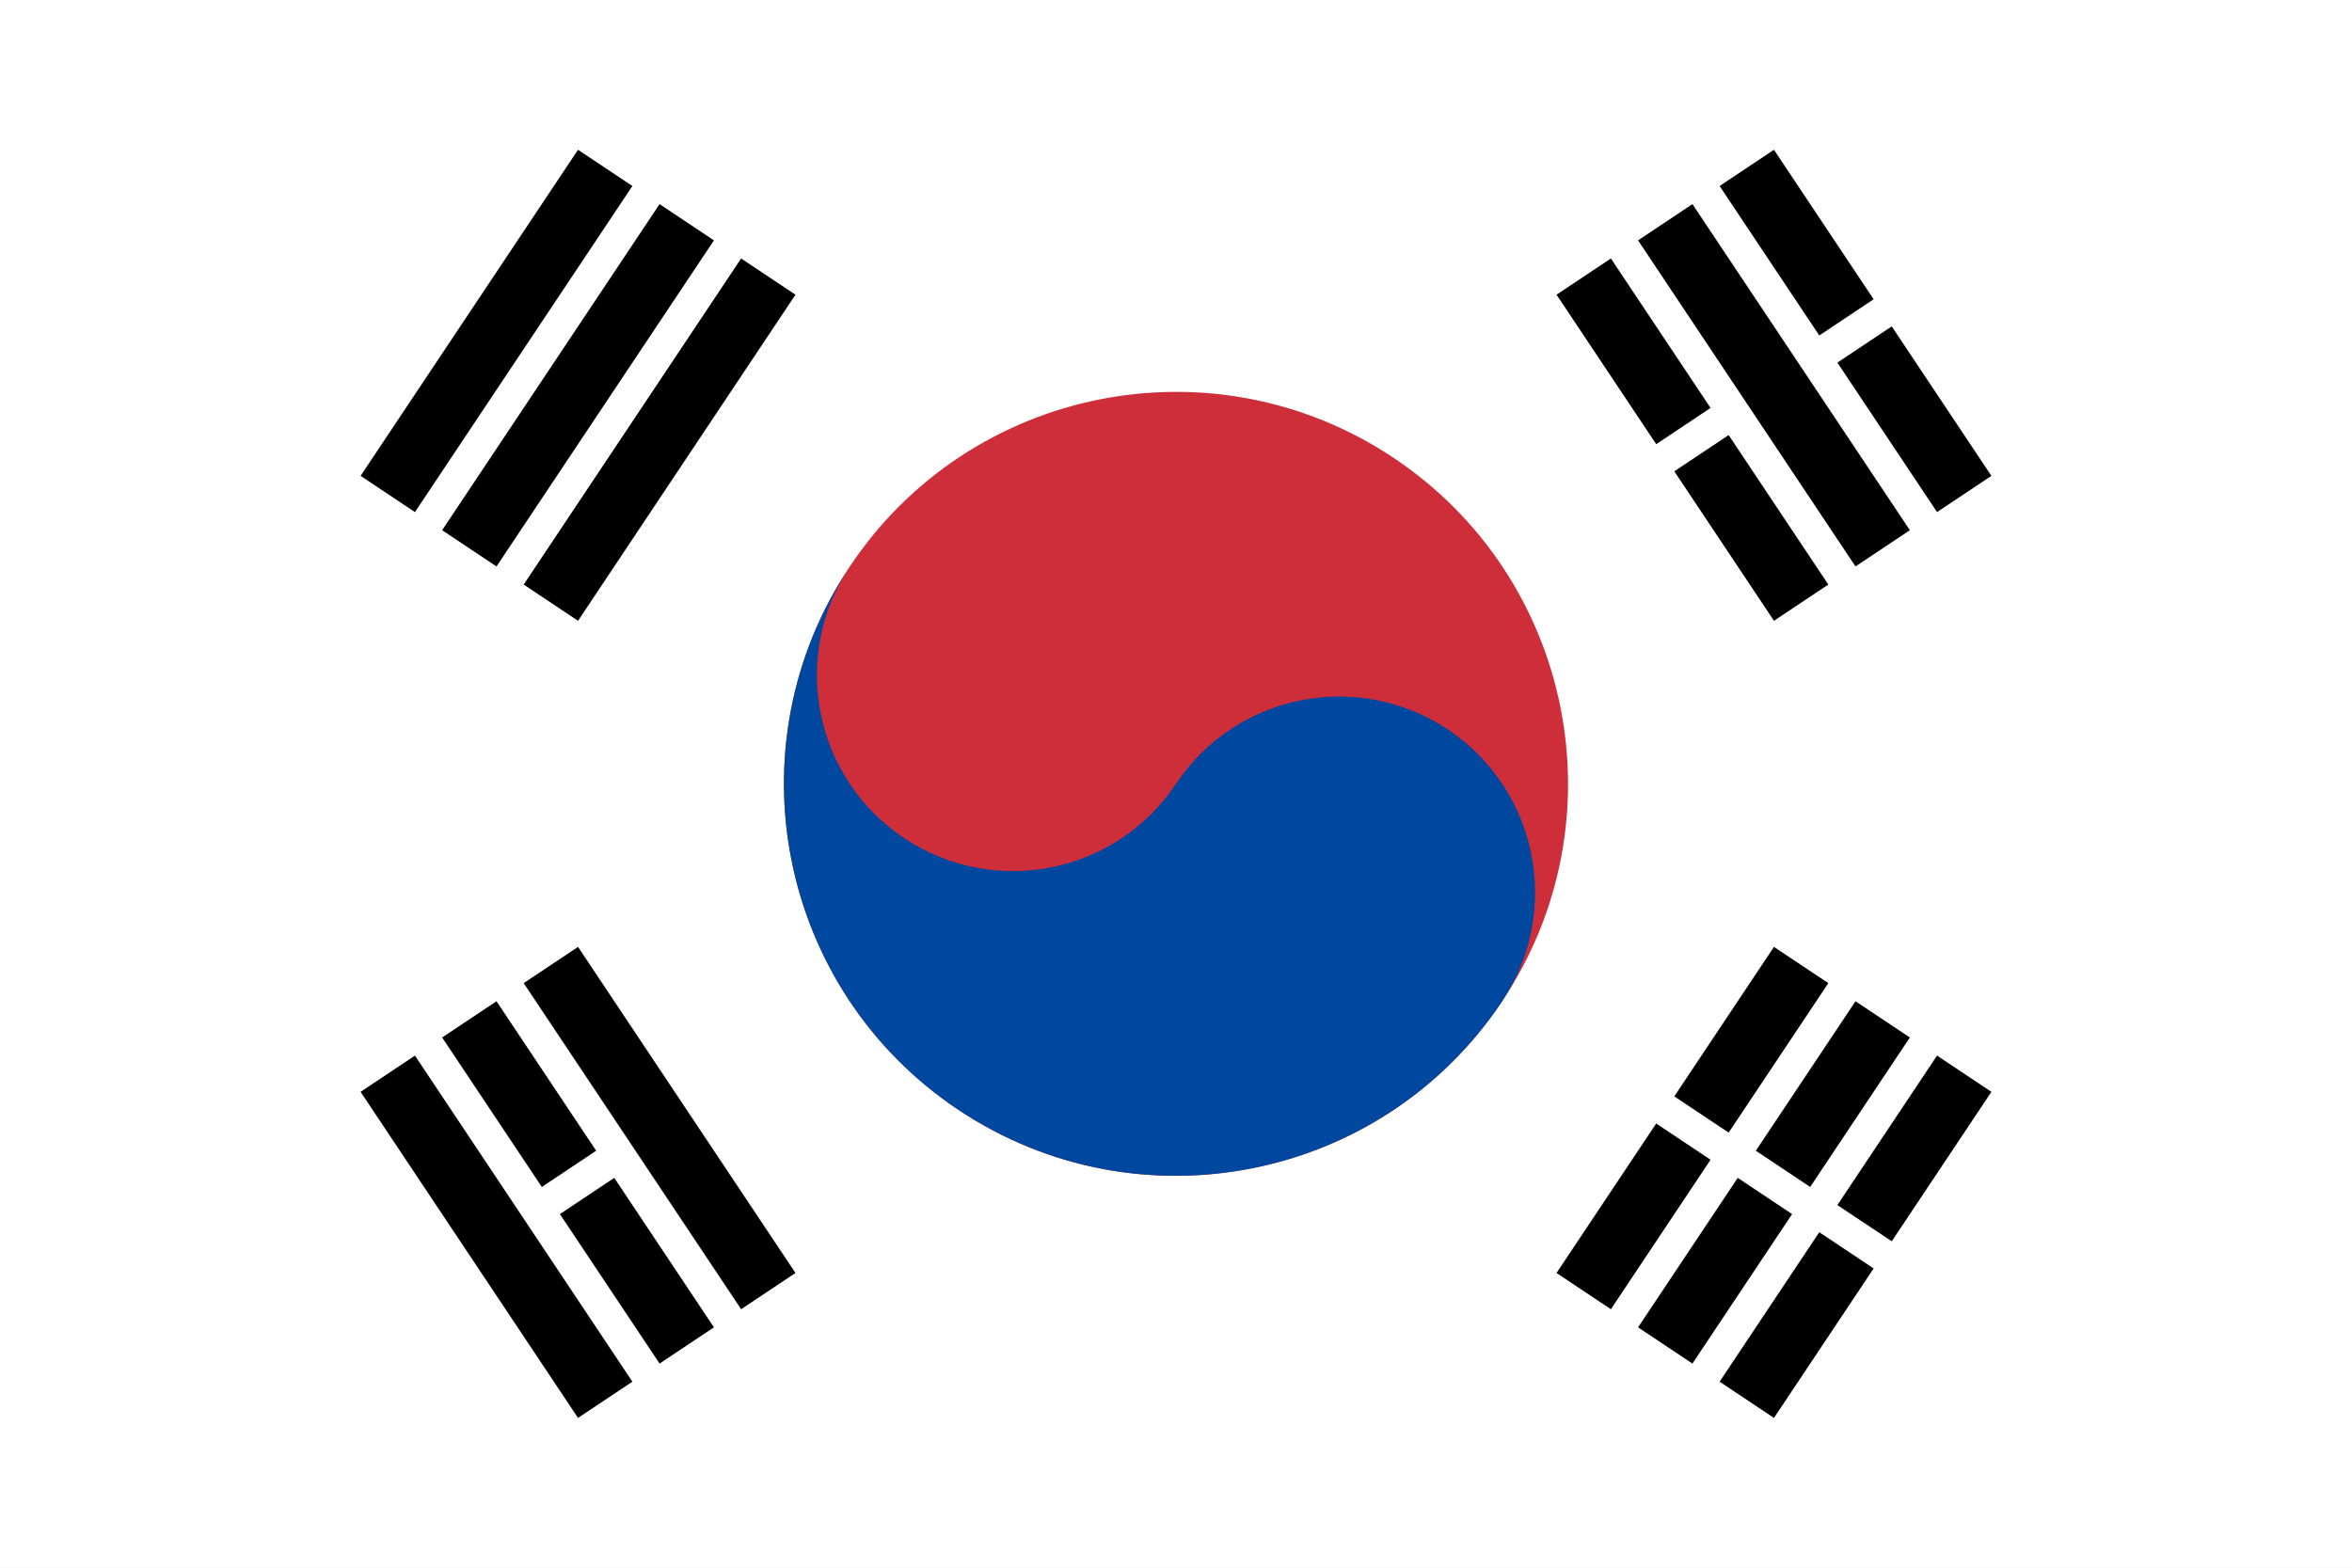
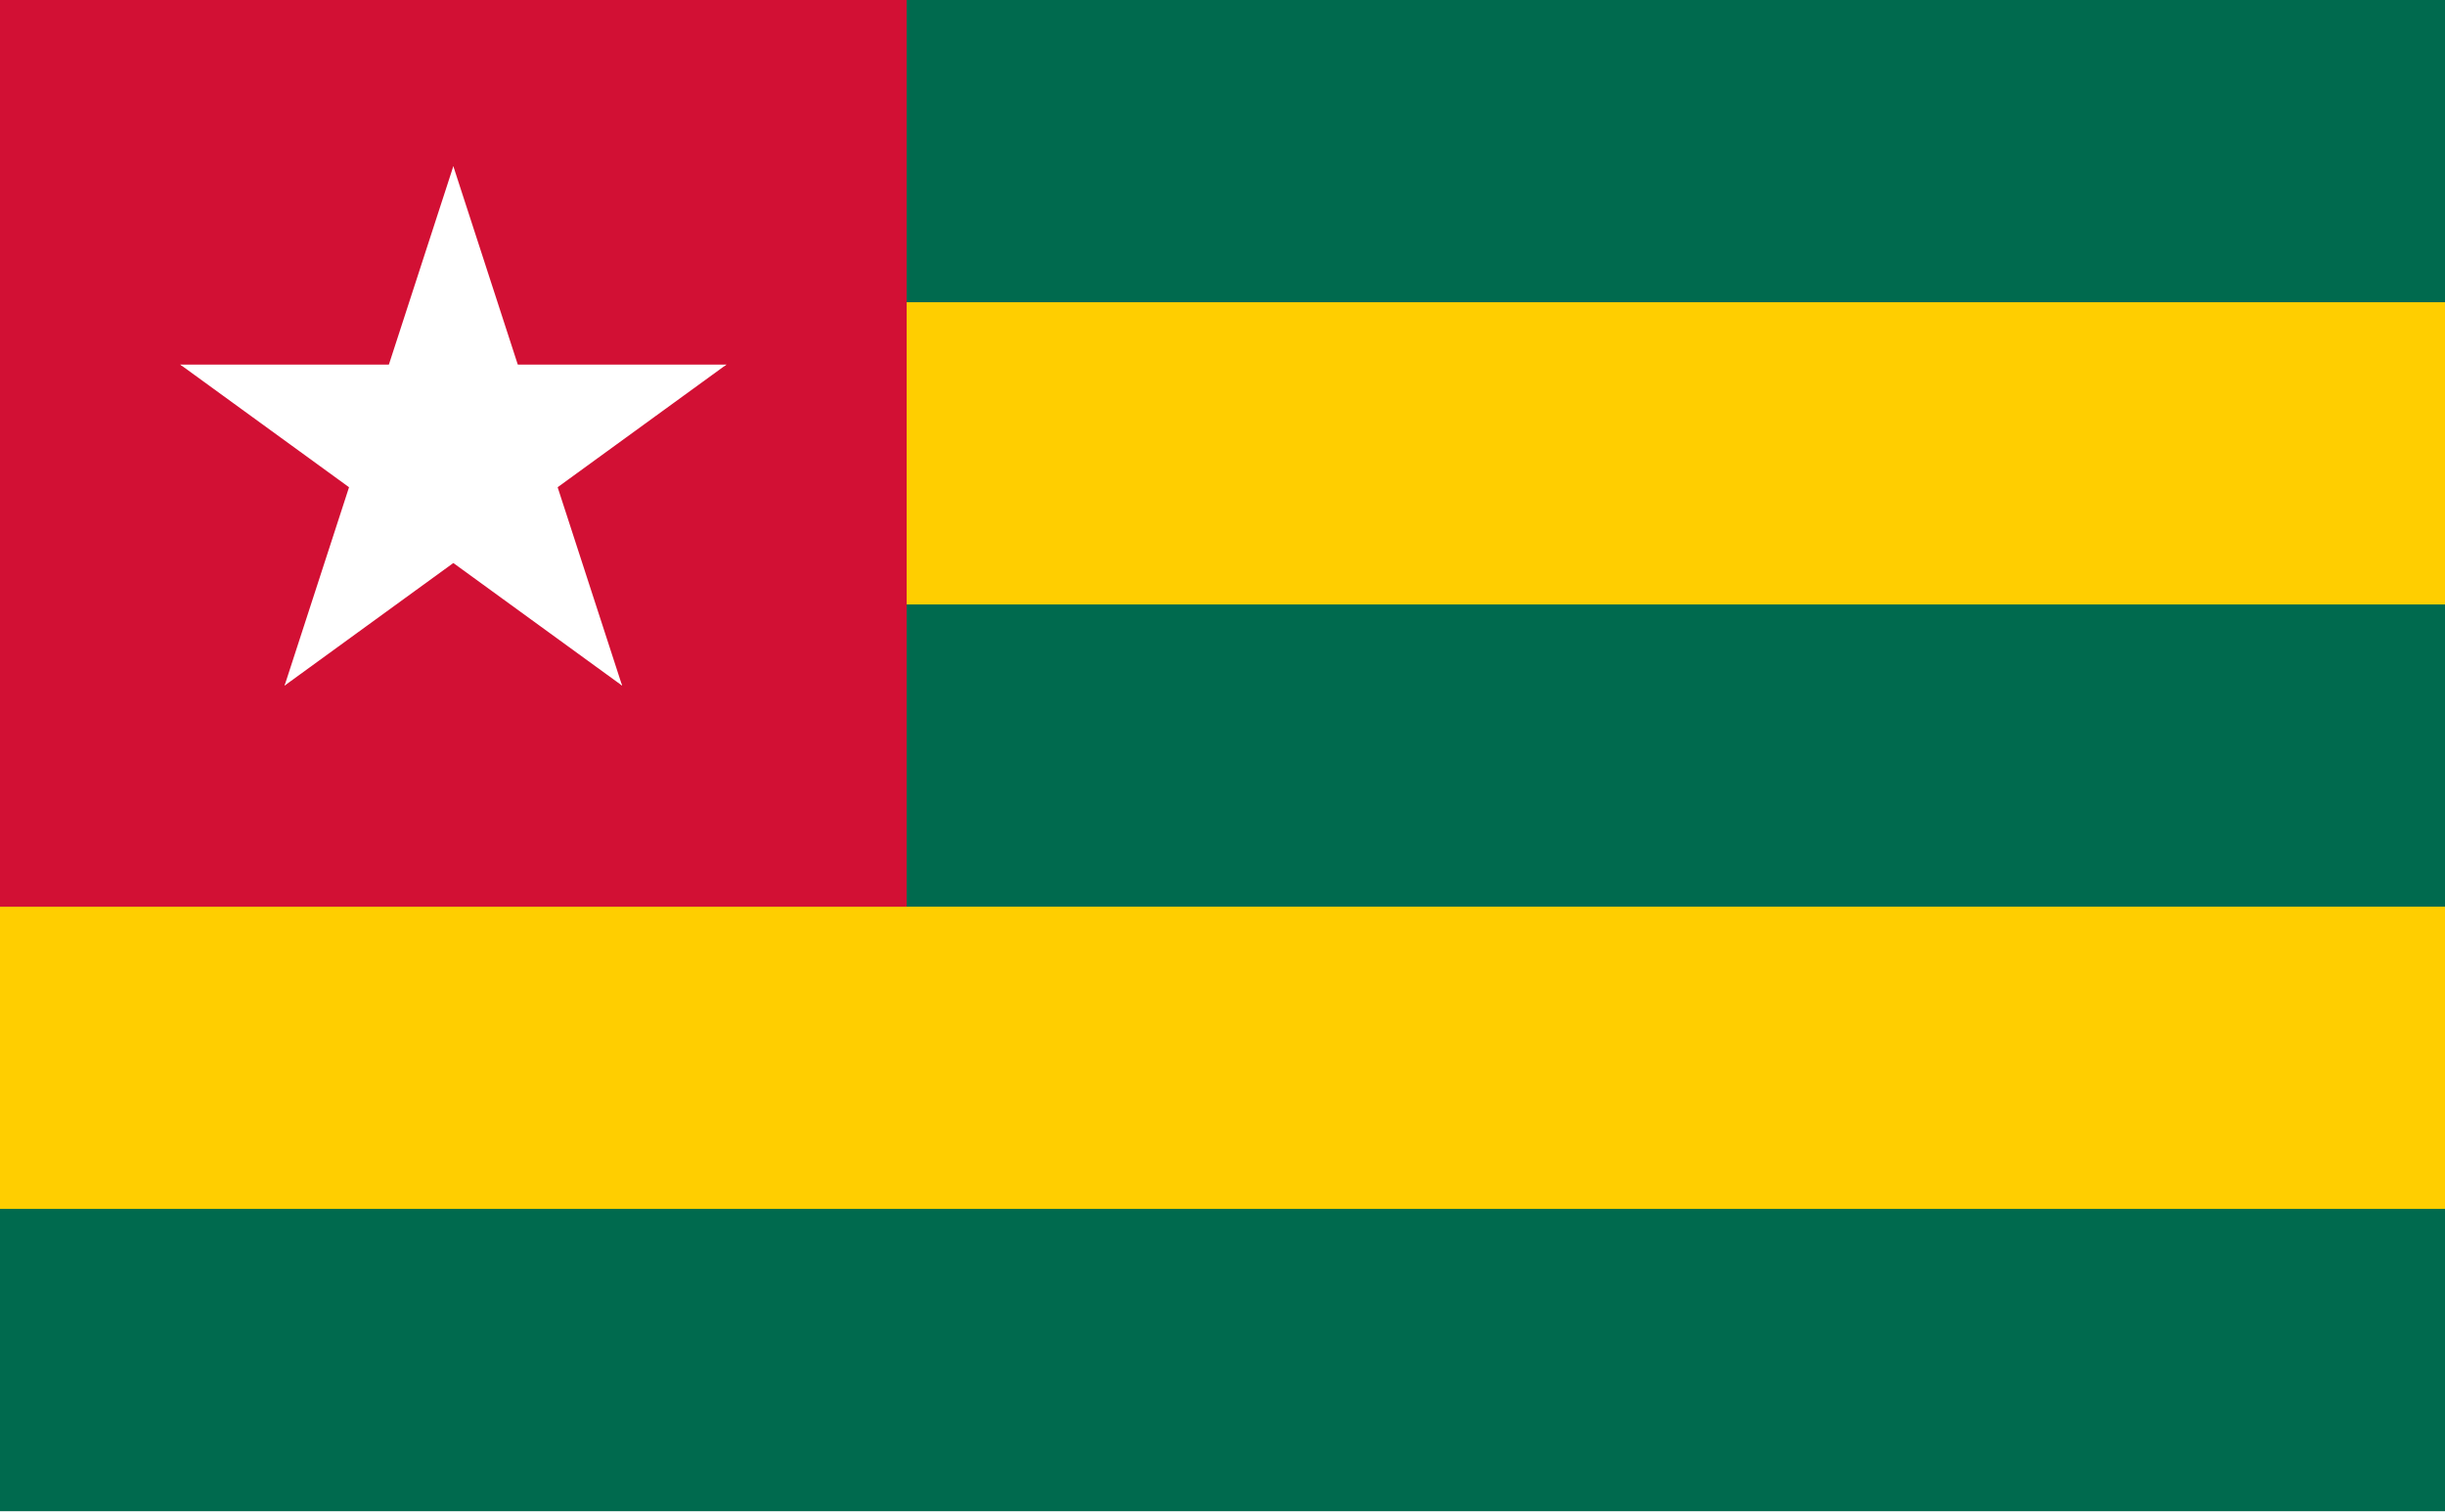
- <svg xmlns="http://www.w3.org/2000/svg" xmlns:xlink="http://www.w3.org/1999/xlink" viewBox="-36 -24 72 48">
-   <path fill="#fff" d="M-36-24h72v48h-72z" />
-   <g transform="rotate(-56.31)">
-     <g id="b">
-       <path id="a" d="M-6-25H6m-12 3H6m-12 3H6" stroke="#000" stroke-width="2" />
-       <use xlink:href="#a" y="44" />
+ <svg xmlns="http://www.w3.org/2000/svg" xmlns:xlink="http://www.w3.org/1999/xlink" viewBox="0 0 809 500">
+   <rect width="809" height="500" fill="#006a4e" />
+   <rect y="100" width="809" height="100" fill="#ffce00" />
+   <rect y="300" width="809" height="100" fill="#ffce00" />
+   <rect width="300" height="300" fill="#d21034" />
+   <g transform="translate(150,150)" fill="#fff">
+     <g id="c">
+       <path id="t" d="M 0,-95 V 0 H 50" transform="rotate(18 0,-95)" />
+       <use xlink:href="#t" transform="scale(-1,1)" />
    </g>
-     <path stroke="#fff" d="M0 17v10" />
-     <circle fill="#cd2e3a" r="12" />
-     <path fill="#0047a0" d="M0-12A6 6 0 000 0a6 6 0 010 12 12 12 0 010-24z" />
-   </g>
-   <g transform="rotate(-123.69)">
-     <use xlink:href="#b" />
-     <path stroke="#fff" d="M0-23.5v3M0 17v3.5m0 3v3" />
+     <use xlink:href="#c" transform="rotate(72)" />
+     <use xlink:href="#c" transform="rotate(144)" />
+     <use xlink:href="#c" transform="rotate(216)" />
+     <use xlink:href="#c" transform="rotate(288)" />
  </g>
</svg>
